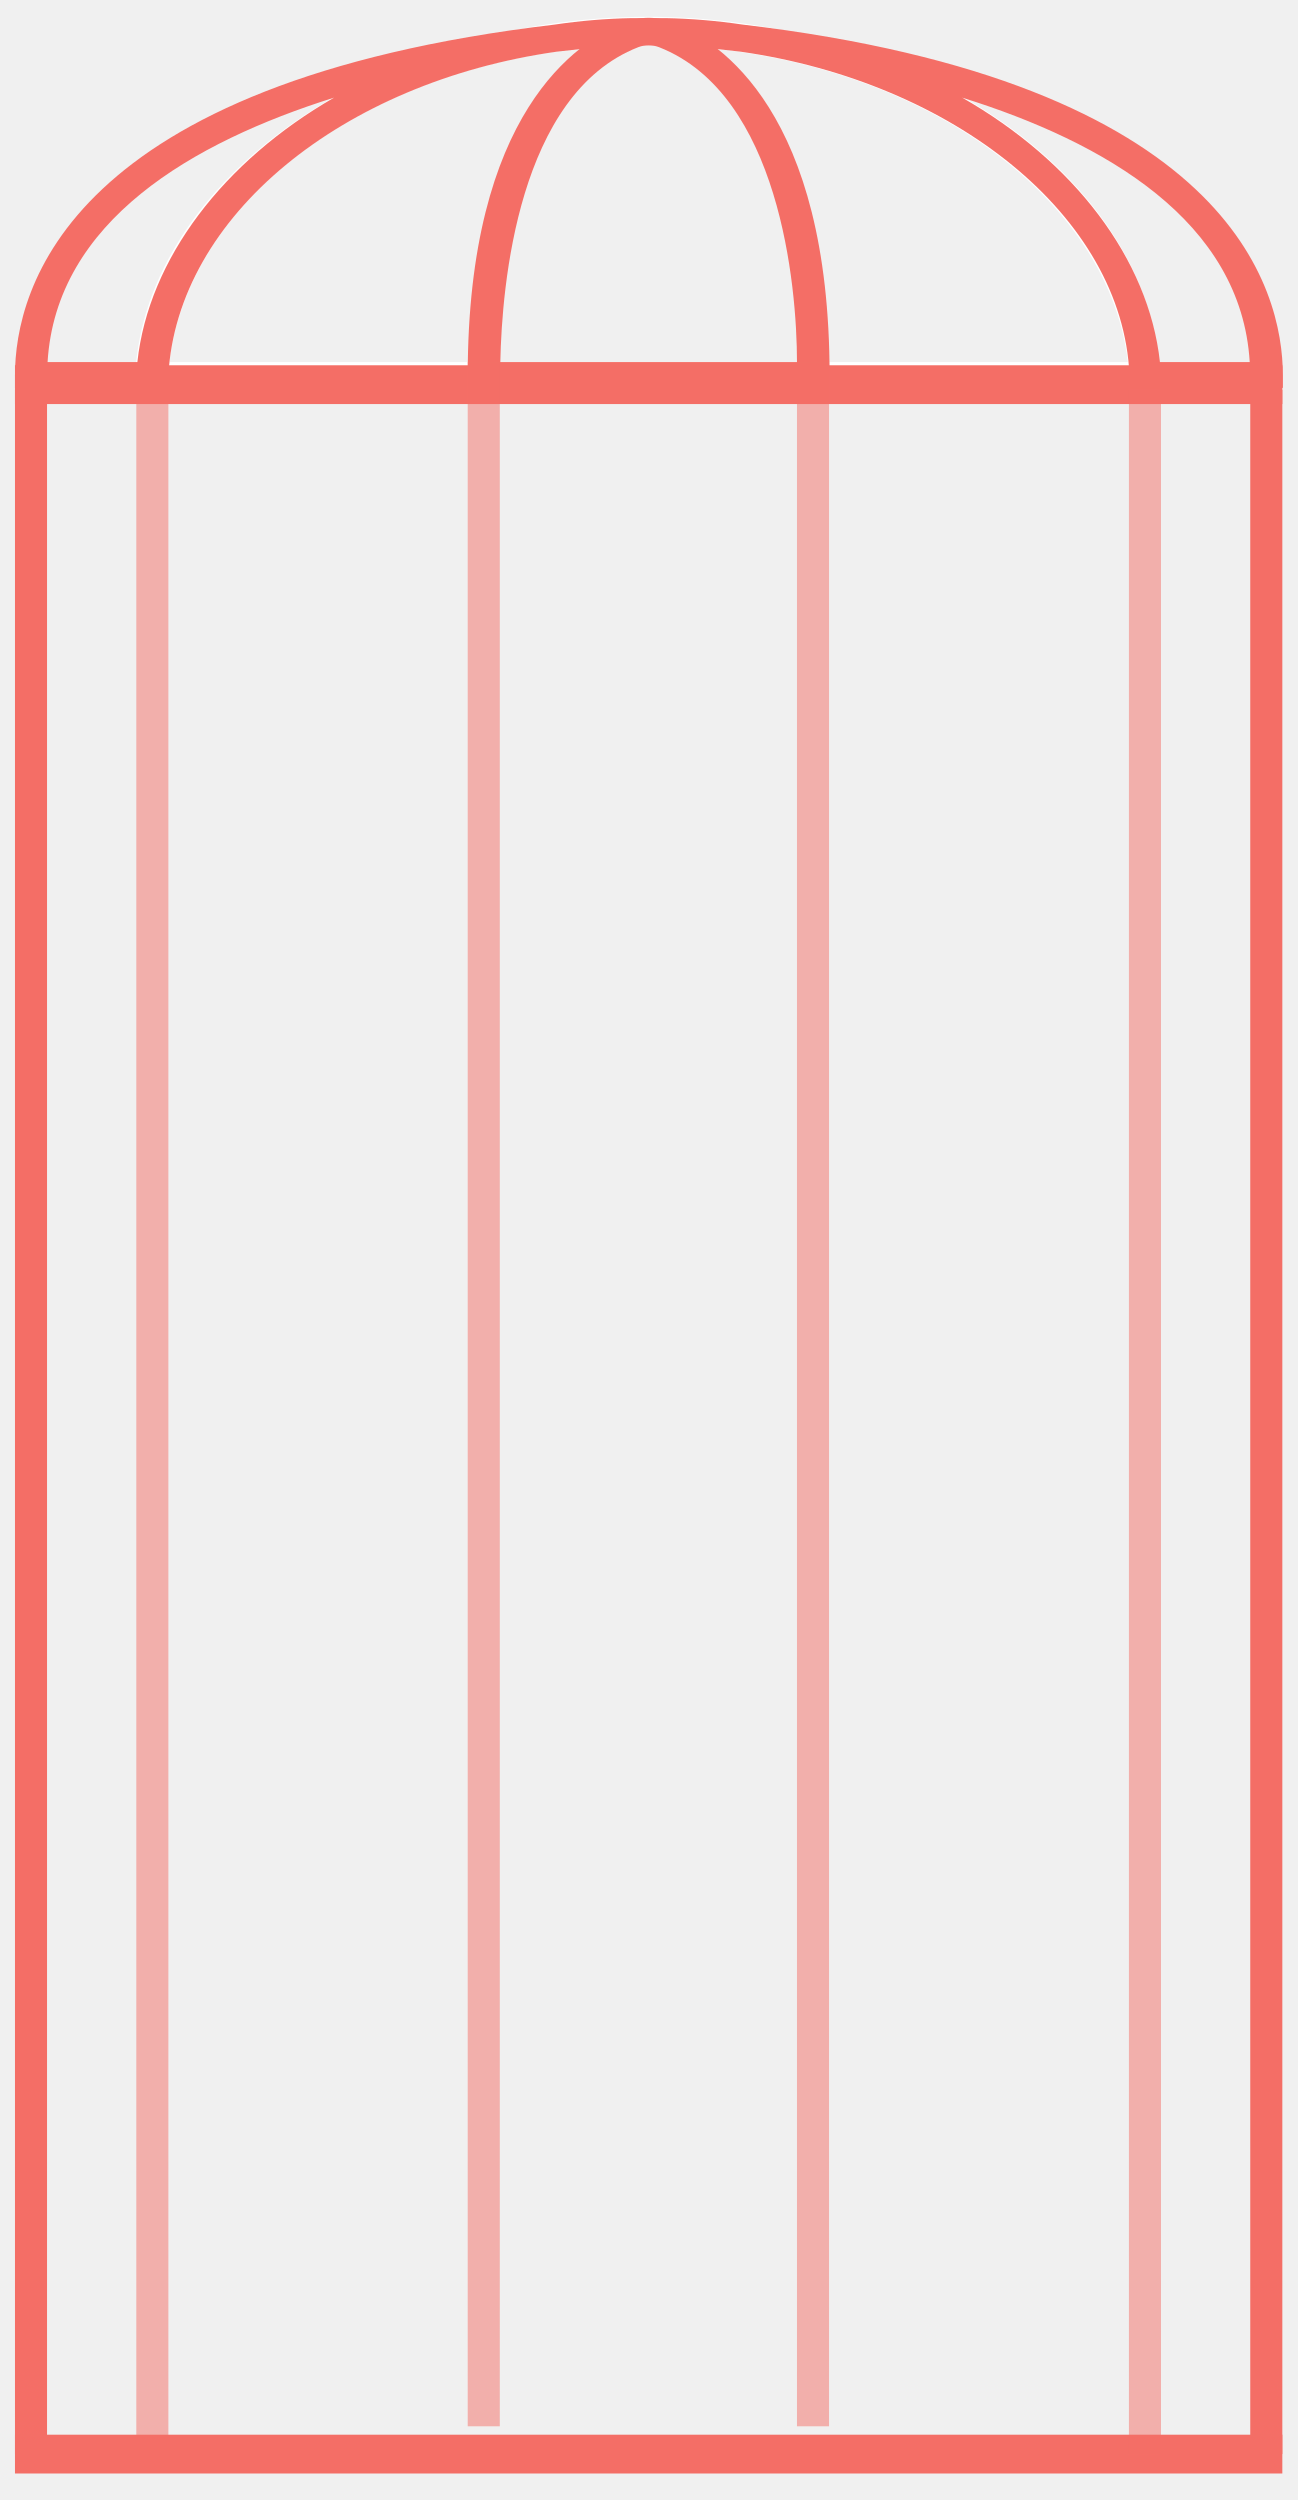
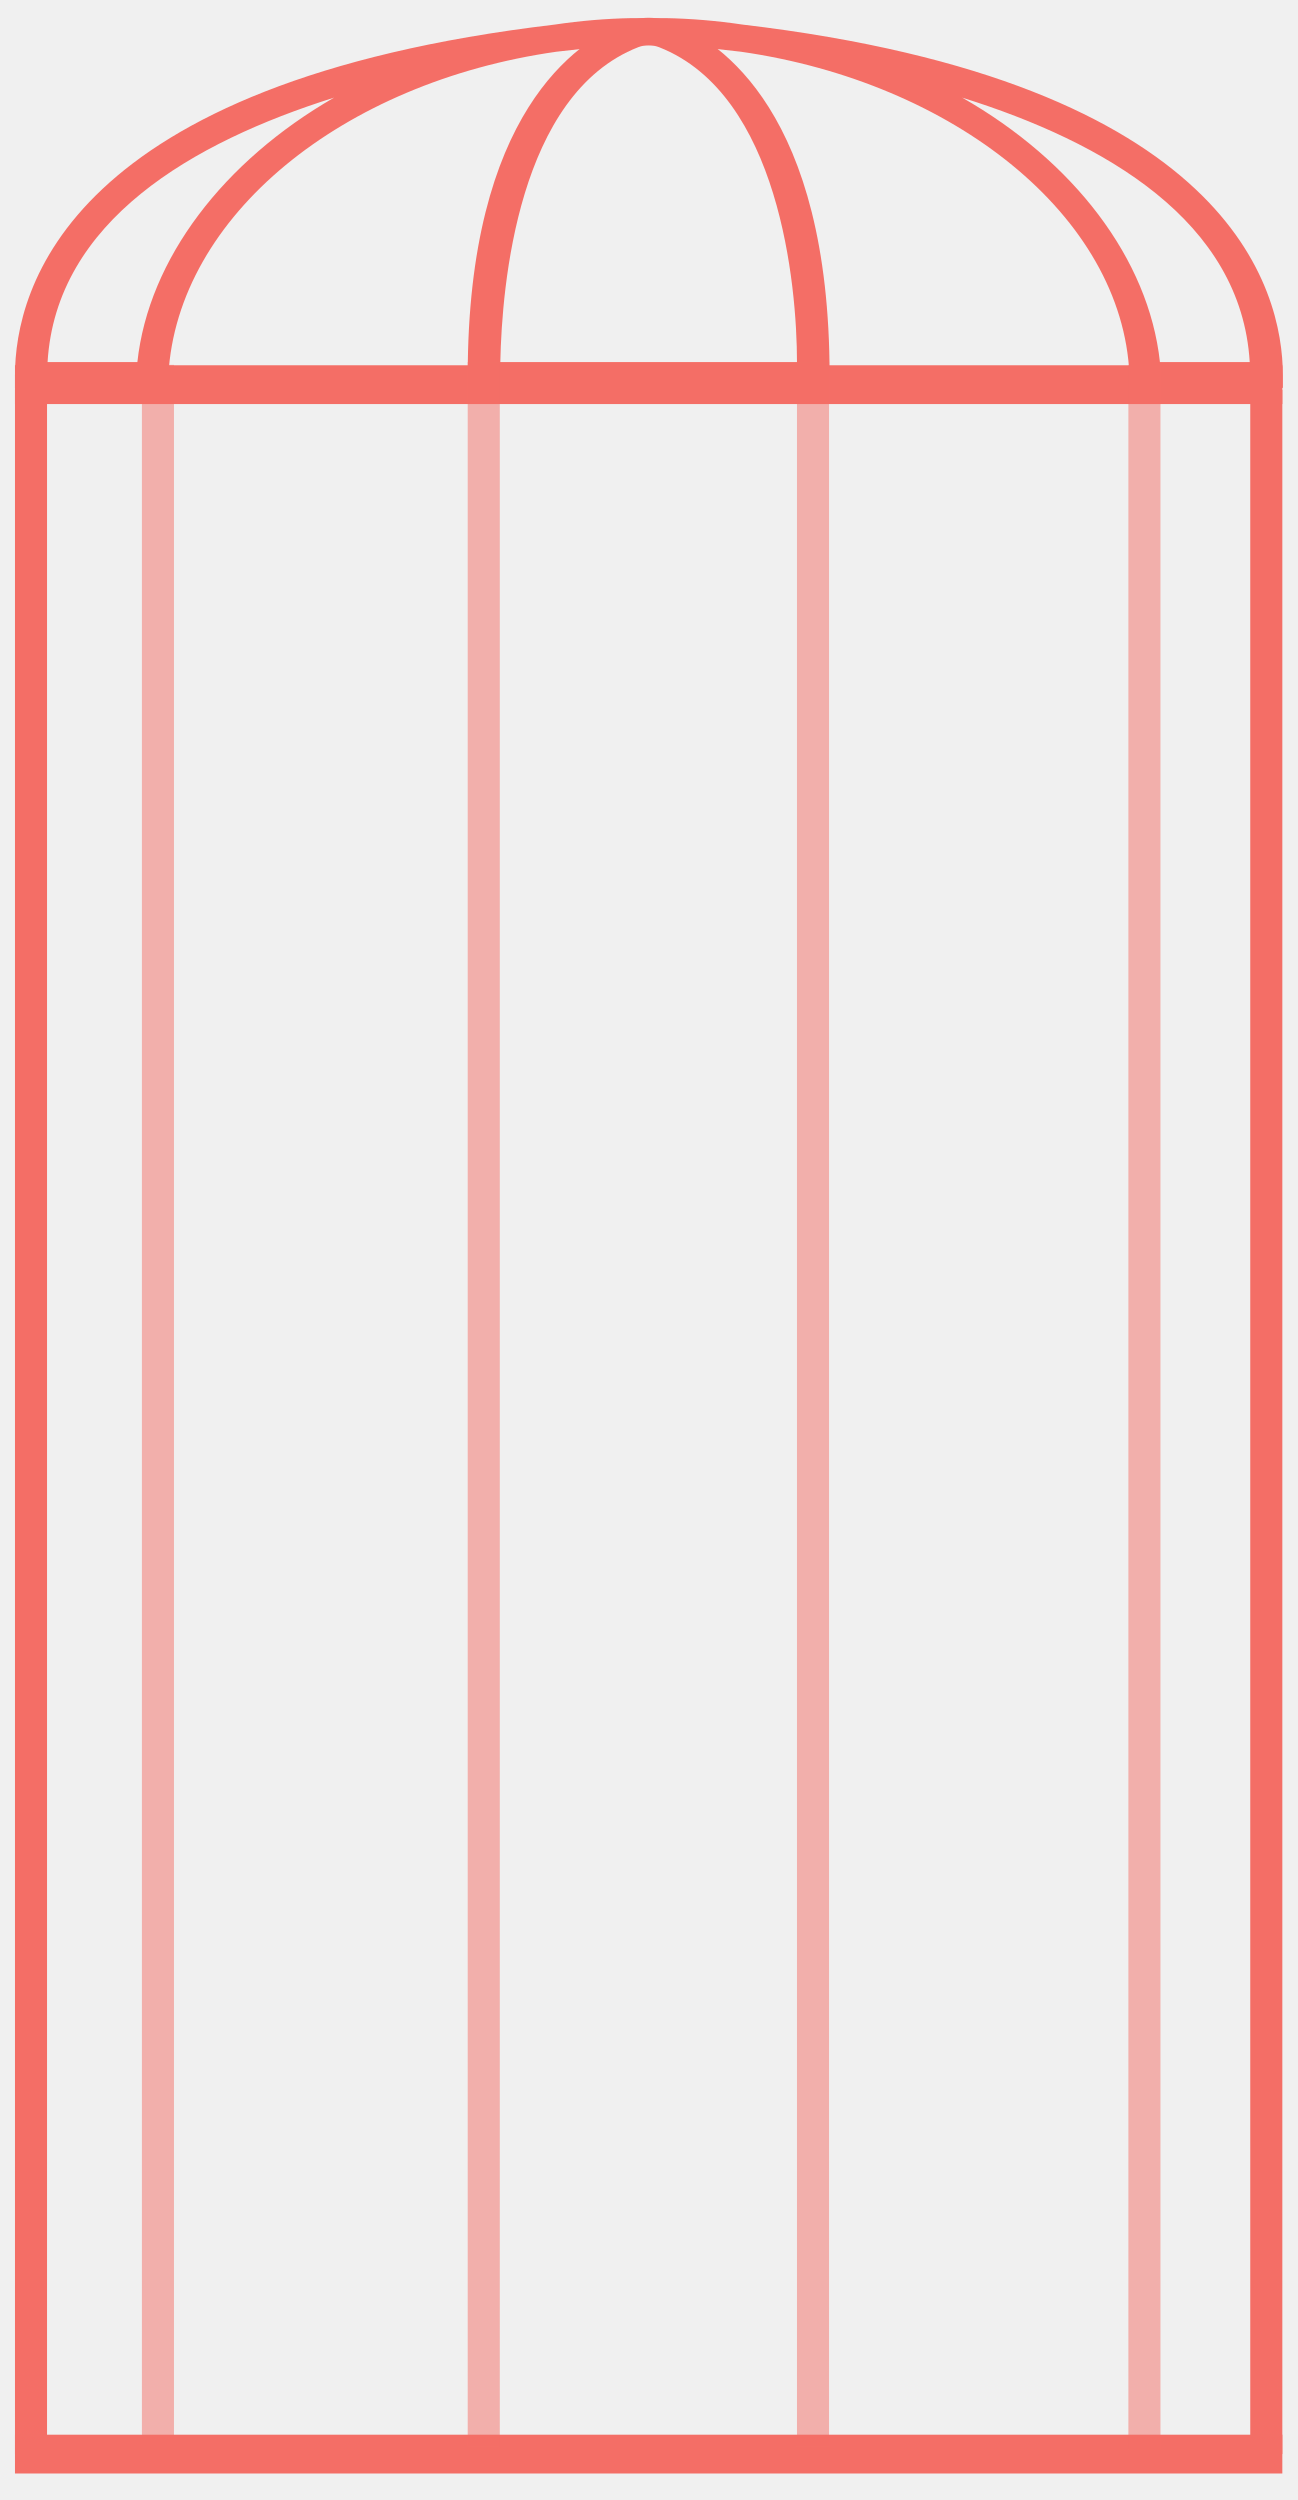
<svg xmlns="http://www.w3.org/2000/svg" width="192" height="370" viewBox="0 0 192 370" fill="none">
-   <path d="M171.985 57.409H20.015V55.304C21.676 26.599 55.694 2.488 95.882 2.488C136.069 2.488 170.008 26.217 171.669 55.304L171.985 57.409ZM25.078 53.582H166.922C163.916 27.556 132.668 6.698 95.723 6.698C58.779 6.698 28.084 27.556 25.078 53.582Z" fill="white" />
-   <path d="M189.864 57.409H167.16V55.495C166.131 31.958 141.053 12.152 109.647 7.655L105.375 7.176C103.001 7.176 100.628 7.176 98.255 6.698H93.666C91.372 6.698 88.999 6.698 86.626 7.176L82.354 7.655C50.71 12.152 26.265 31.958 24.92 55.495V57.409H2.215V55.591C2.215 42.674 10.126 12.152 82.116 3.636C85.897 3.073 89.7 2.753 93.508 2.679H98.492C102.301 2.753 106.103 3.073 109.884 3.636C181.953 12.152 189.864 42.674 189.864 55.591V57.409ZM171.669 53.582H184.959C183.694 32.723 163.521 21.05 142.398 14.448C158.853 23.825 170.008 38.273 171.669 53.582ZM7.041 53.582H20.331C21.993 38.273 33.147 23.825 49.444 14.448C28.48 21.05 8.307 32.723 7.041 53.582Z" fill="#F46E66" />
-   <path d="M122.779 57.409H69.221V55.591C69.221 16.648 85.439 6.123 92.4 3.349C94.735 2.394 97.265 2.394 99.6 3.349C106.561 6.123 122.779 16.648 122.779 55.591V57.409ZM74.047 53.581H117.953C117.953 42.195 115.342 13.969 97.543 6.985C96.538 6.603 95.462 6.603 94.457 6.985C76.658 13.969 74.284 42.195 74.047 53.581Z" fill="#F46E66" />
-   <path opacity="0.5" d="M24.92 57.696H20.173V363.207H24.92V57.696Z" fill="#F46E66" />
+   <path d="M189.864 57.409H167.16V55.495C166.131 31.958 141.053 12.152 109.647 7.655L105.375 7.176C103.001 7.176 100.628 7.176 98.255 6.698H93.667C91.372 6.698 88.999 6.698 86.626 7.176L82.354 7.655C50.71 12.152 26.265 31.958 24.92 55.495V57.409H2.215V55.591C2.215 42.674 10.126 12.152 82.117 3.636C85.897 3.073 89.7 2.753 93.508 2.679H98.492C102.301 2.753 106.103 3.073 109.884 3.636C181.953 12.152 189.864 42.674 189.864 55.591V57.409ZM171.669 53.582H184.959C183.694 32.723 163.521 21.05 142.398 14.448C158.853 23.825 170.008 38.273 171.669 53.582ZM7.041 53.582H20.332C21.993 38.273 33.147 23.825 49.444 14.448C28.48 21.05 8.307 32.723 7.041 53.582Z" fill="#F46E66" />
+   <path d="M122.779 57.409H69.221V55.591C69.221 16.648 85.439 6.123 92.4 3.349C94.735 2.394 97.265 2.394 99.599 3.349C106.561 6.123 122.779 16.648 122.779 55.591V57.409ZM74.047 53.581H117.953C117.953 42.195 115.342 13.969 97.543 6.985C96.538 6.603 95.461 6.603 94.457 6.985C76.657 13.969 74.284 42.195 74.047 53.581Z" fill="#F46E66" />
+   <path opacity="0.5" d="M25.747 54H21V362.51H25.747V54Z" fill="#F46E66" />
  <path d="M189.785 54.06H2.215V59.801H189.785V54.06Z" fill="#F46E66" />
  <path d="M189.785 360.336H2.215V366.077H189.785V360.336Z" fill="#F46E66" />
  <path d="M6.962 57.696H2.215V363.207H6.962V57.696Z" fill="#F46E66" />
-   <path opacity="0.5" d="M171.827 57.696H167.08V363.207H171.827V57.696Z" fill="#F46E66" />
-   <path opacity="0.5" d="M122.699 53.581H117.953V359.092H122.699V53.581Z" fill="#F46E66" />
-   <path opacity="0.5" d="M73.968 53.581H69.221V359.092H73.968V53.581Z" fill="#F46E66" />
+   <path opacity="0.5" d="M171.747 54H167V362.51H171.747V54Z" fill="#F46E66" />
+   <path opacity="0.5" d="M122.699 53.581H117.953V362.092H122.699V53.581Z" fill="#F46E66" />
+   <path opacity="0.5" d="M73.968 53.581H69.221V362.092H73.968V53.581Z" fill="#F46E66" />
  <path d="M189.785 57.696H185.038V363.207H189.785V57.696Z" fill="#F46E66" />
</svg>
